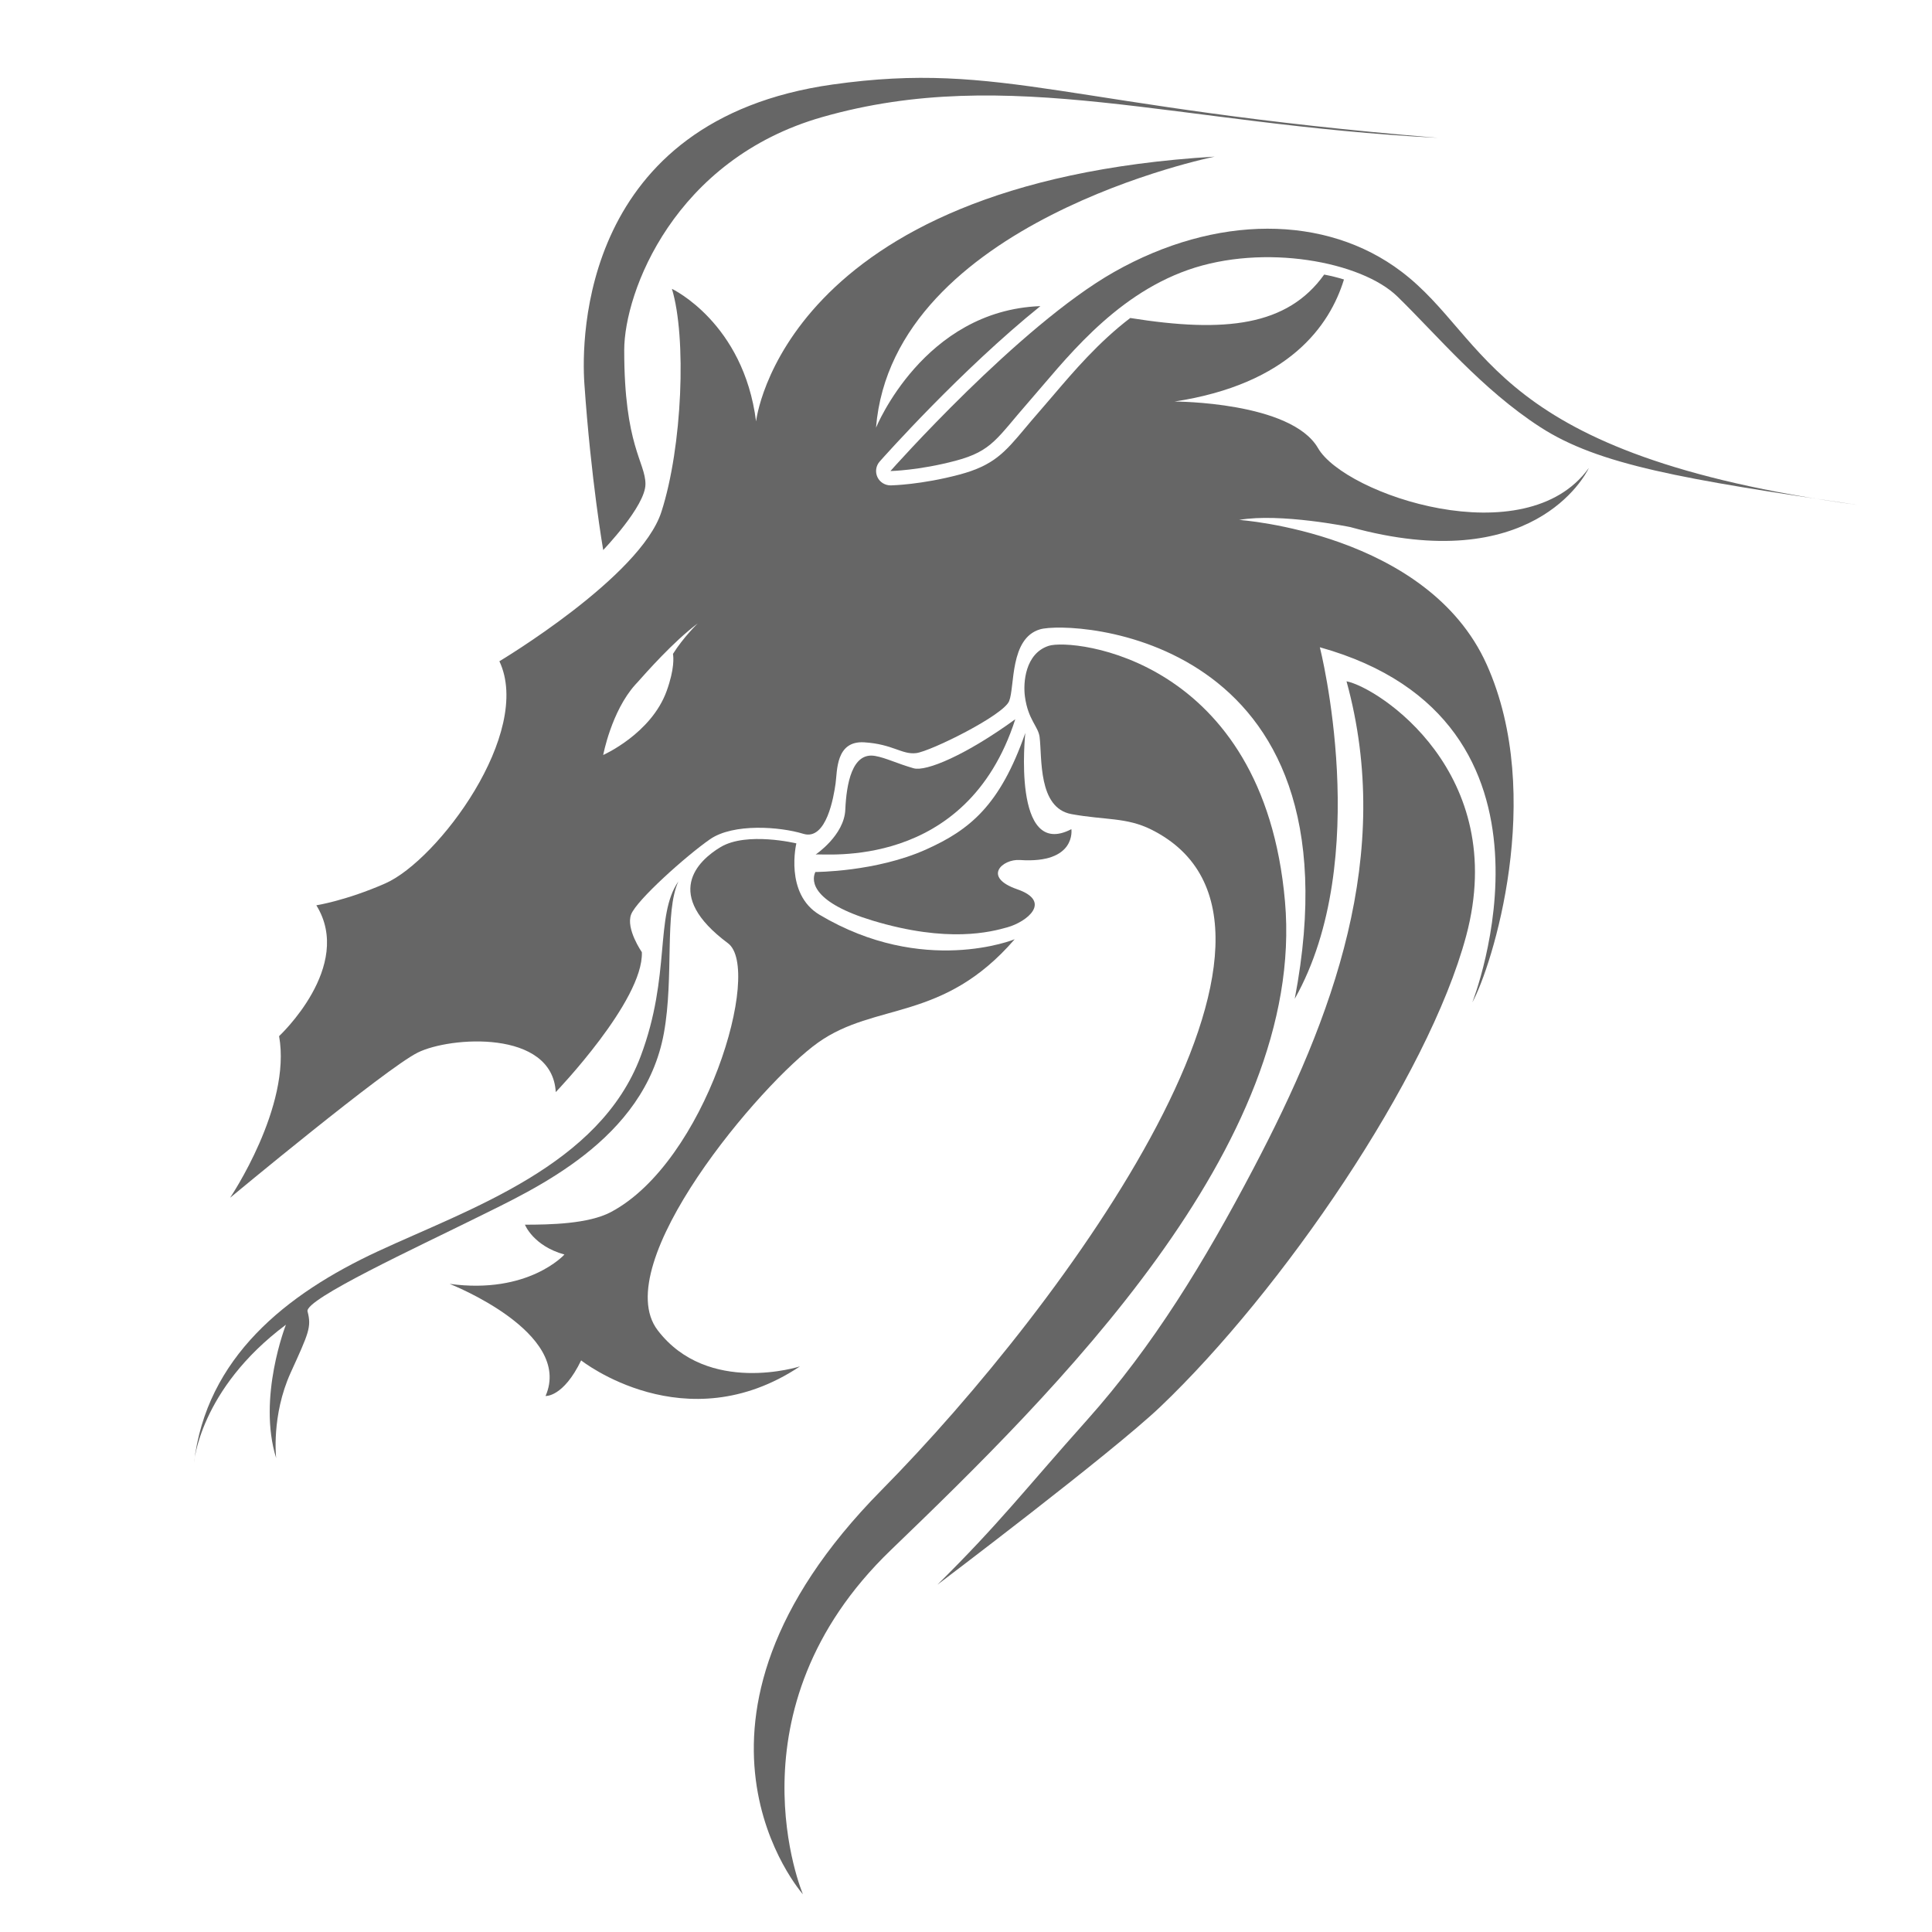
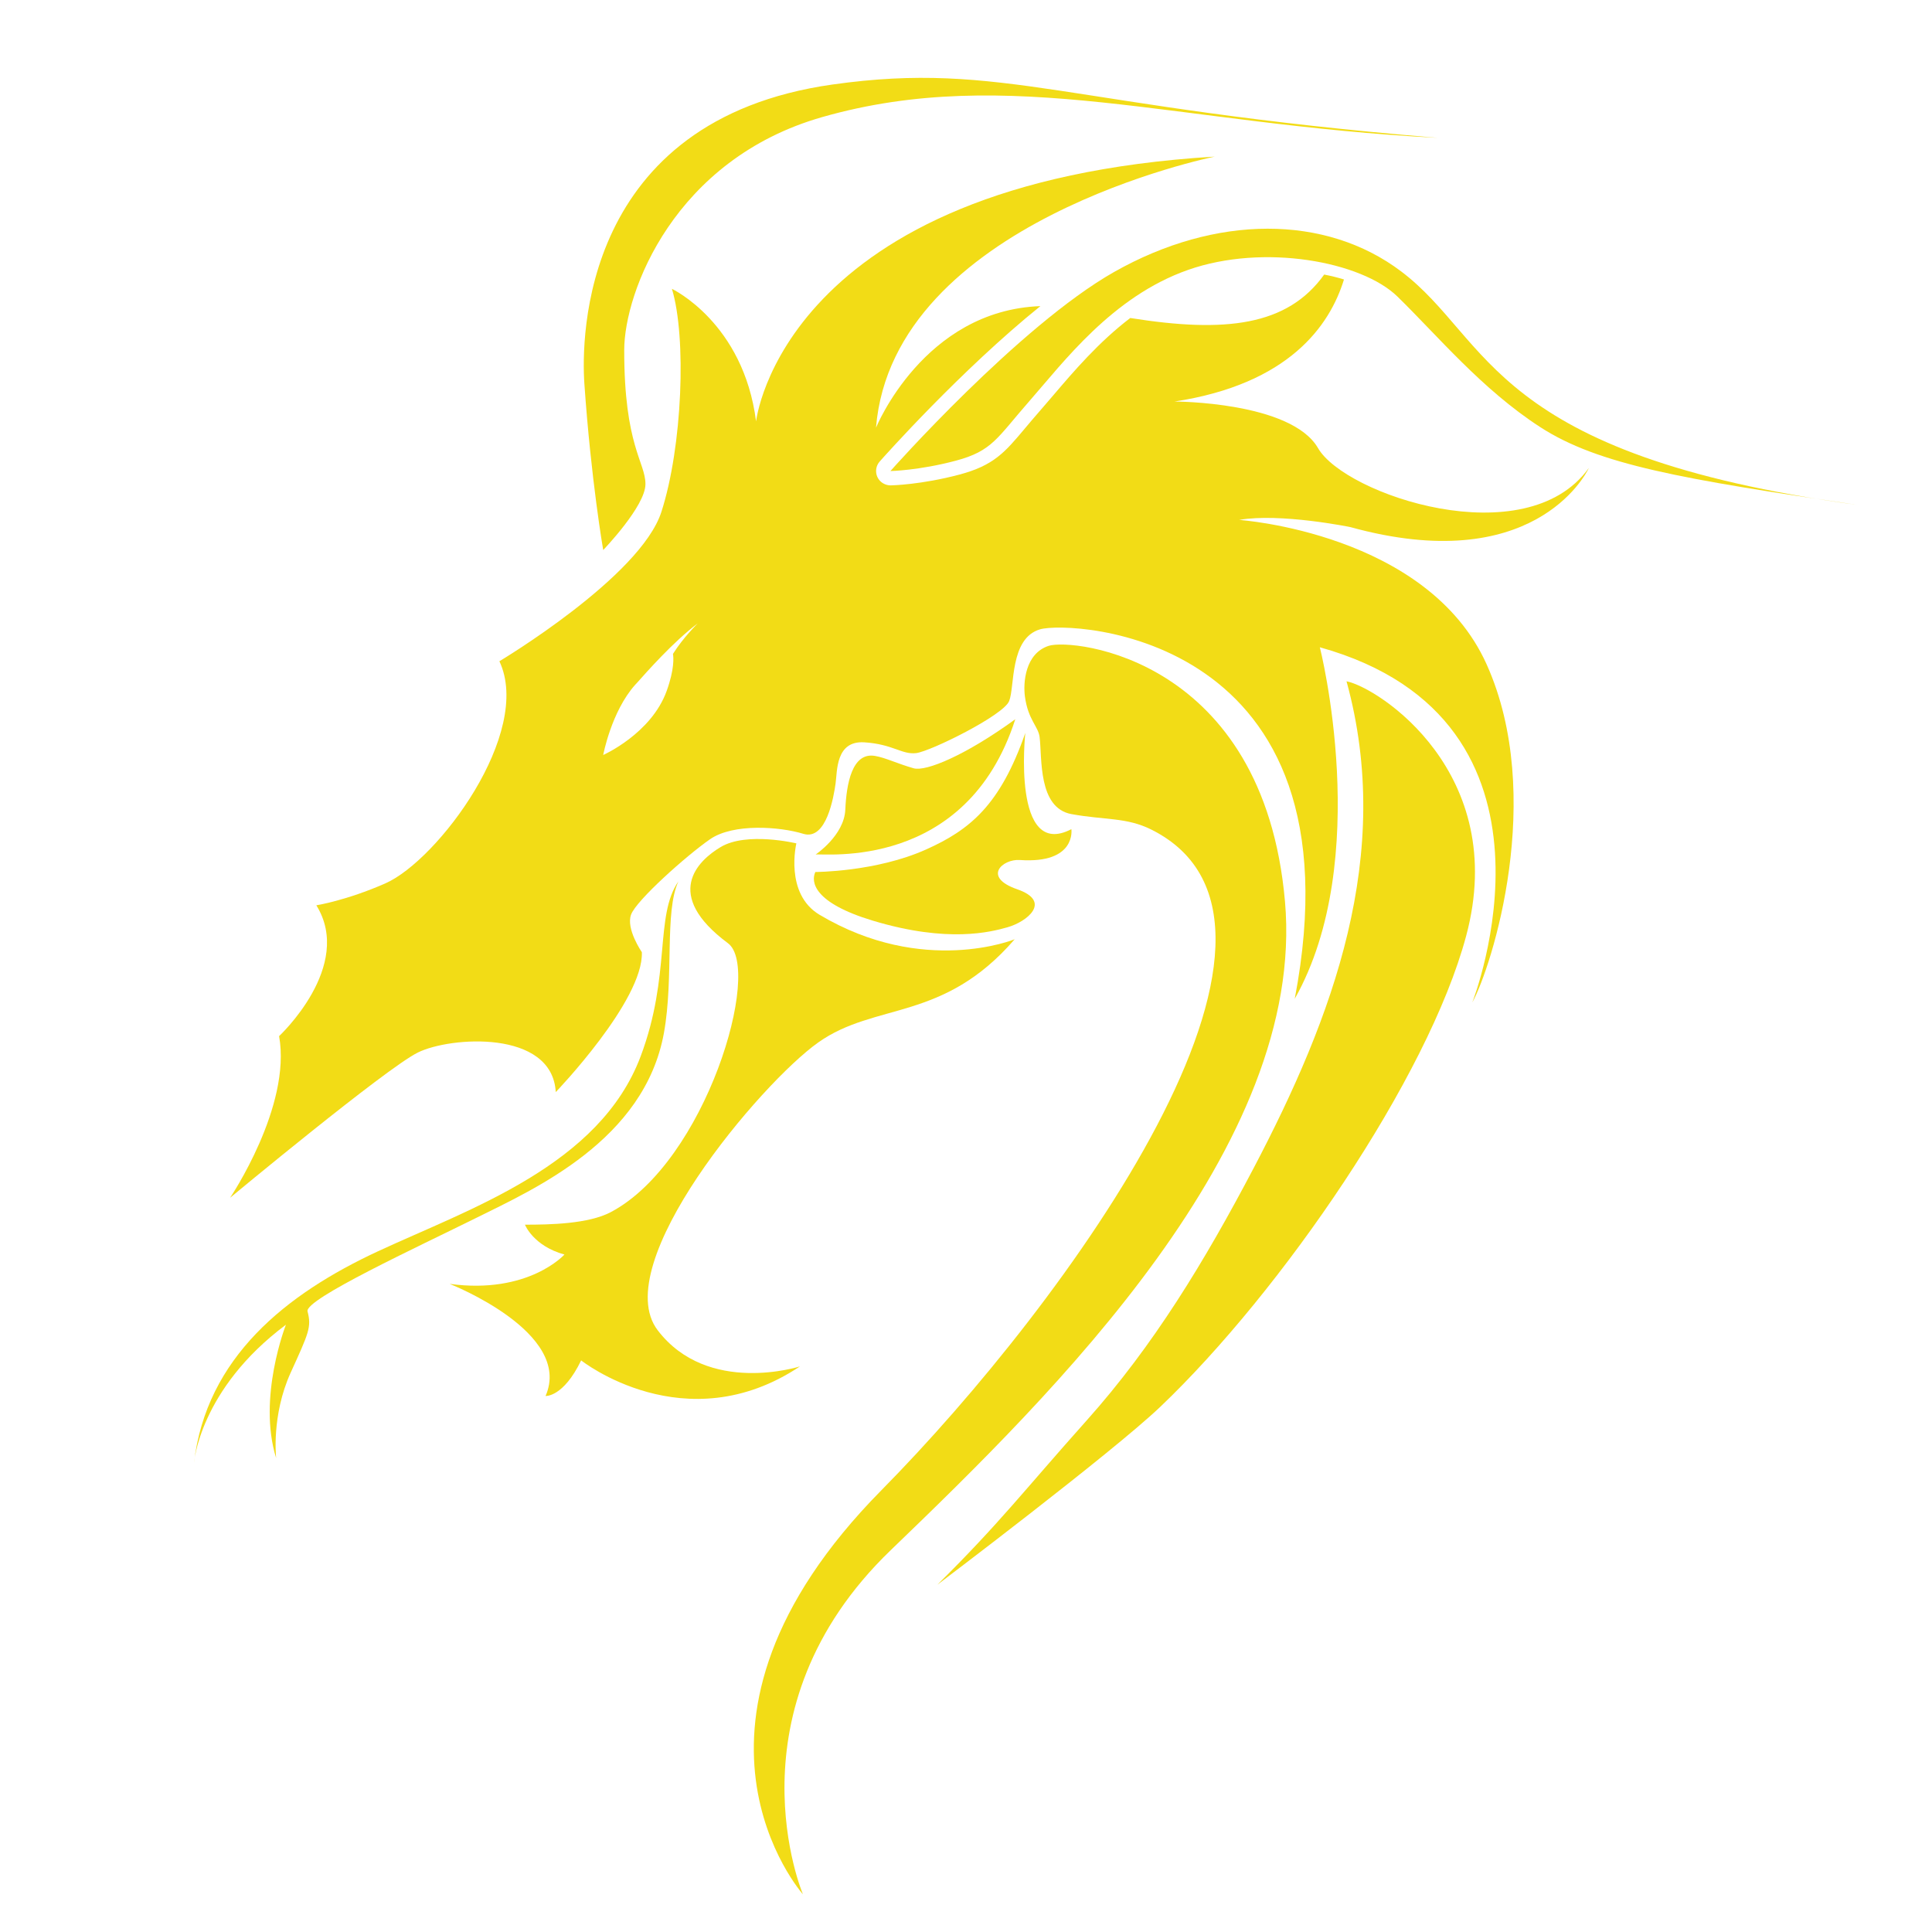
<svg xmlns="http://www.w3.org/2000/svg" xmlns:xlink="http://www.w3.org/1999/xlink" version="1.1" id="Layer_1" x="0px" y="0px" width="529px" height="529px" viewBox="0 0 529 529" enable-background="new 0 0 529 529" xml:space="preserve">
  <g display="none">
-     <defs>
-       <rect id="SVGID_1_" x="-130" y="-130" width="800" height="800" />
-     </defs>
-     <clipPath id="SVGID_2_" display="inline">
-       <use xlink:href="#SVGID_1_" overflow="visible" />
-     </clipPath>
-     <linearGradient id="SVGID_3_" gradientUnits="userSpaceOnUse" x1="-130" y1="669.998" x2="-129" y2="669.998" gradientTransform="matrix(1009.451 970.4529 970.4529 -1009.451 -519221.844 802263.875)">
-       <stop offset="0" style="stop-color:#97A6A0" />
-       <stop offset="0.199" style="stop-color:#E6E6E6" />
-       <stop offset="0.58" style="stop-color:#FFFFFF" />
-       <stop offset="0.699" style="stop-color:#E6E6E6" />
-       <stop offset="1" style="stop-color:#97A6A0" />
-     </linearGradient>
-     <polygon display="inline" clip-path="url(#SVGID_2_)" fill="url(#SVGID_3_)" points="254.249,-529.689 1069.689,254.249    285.751,1069.689 -529.69,285.751  " />
+     <g display="inline">
+       <defs>
+         <rect id="SVGID_1_" x="-130" y="-130" width="800" height="800" />
+       </defs>
+       <clipPath id="SVGID_2_">
+         <use xlink:href="#SVGID_1_" overflow="visible" />
+       </clipPath>
+       <linearGradient id="SVGID_3_" gradientUnits="userSpaceOnUse" x1="-285.912" y1="-108.045" x2="-284.912" y2="-108.045" gradientTransform="matrix(1009.451 970.4529 -970.4529 1009.451 183515.469 386301.344)">
+         <stop offset="0" style="stop-color:#97A6A0" />
+         <stop offset="0.199" style="stop-color:#E6E6E6" />
+         <stop offset="0.58" style="stop-color:#FFFFFF" />
+         <stop offset="0.699" style="stop-color:#E6E6E6" />
+         <stop offset="1" style="stop-color:#97A6A0" />
+       </linearGradient>
+       <polygon clip-path="url(#SVGID_2_)" fill="url(#SVGID_3_)" points="254.249,-529.689 1069.689,254.249 285.751,1069.689     -529.69,285.751   " />
+     </g>
  </g>
  <g>
-     <path fill="#666666" d="M369.736,144.322c49.656,13.715,64.245-14.007,65.258-16.081l-0.026-0.011   c-17.267,23.893-66.717,7.231-74.071-5.517c-7.367-12.769-39.289-12.769-39.289-12.769c31.247-4.786,42.481-20.703,46.382-33.419   c-1.685-0.526-3.503-0.974-5.416-1.347c-10.076,14.097-27.127,16.038-53.099,11.893c-8.65,6.59-15.53,14.656-21.105,21.201   c-1.266,1.485-2.465,2.893-3.604,4.19c-1.582,1.802-2.929,3.406-4.117,4.823c-5.495,6.548-8.521,10.155-17.958,12.663   c-10.443,2.775-18.476,2.949-18.812,2.955c-1.558,0.006-2.986-0.868-3.638-2.283c-0.653-1.415-0.408-3.083,0.626-4.25   c1.132-1.278,22.268-25.041,43.999-42.549c-31.969,1.162-45.007,33.29-45.007,33.29c4.608-56.456,92.75-74.228,92.75-74.228   C214.135,50,207.021,115.382,207.021,115.382c-3.456-27.075-23.043-36.293-23.043-36.293c4.032,13.25,2.88,43.206-2.881,61.065   c-5.761,17.859-44.358,40.902-44.358,40.902c9.217,19.588-16.84,54.493-31.242,60.83c-10.677,4.698-18.879,5.996-18.879,5.996   c10.371,16.706-10.199,35.821-10.199,35.821c3.456,19.284-13.42,44.256-13.42,44.256s42.518-35.319,51.358-39.74   c8.841-4.42,36.834-6.384,37.816,10.805c0,0,24.065-25.047,23.573-38.307c0,0-4.42-6.384-2.946-10.314   c1.473-3.928,15.225-16.189,21.609-20.608c6.384-4.42,19.153-3.456,25.538-1.492c6.384,1.965,8.348-10.313,8.839-13.751   c0.492-3.438,0-11.787,7.859-11.296c7.857,0.492,10.313,3.438,14.242,2.947c3.929-0.491,23.844-10.313,25.428-14.242   s0.11-17.189,8.459-19.644c8.35-2.456,88.892,0.981,69.738,101.169c21.609-38.307,6.876-96.258,6.876-96.258   c72.193,20.135,41.744,97.24,41.744,97.24c5.401-9.822,20.136-56.479,3.93-92.546c-16.207-36.068-67.774-39.564-67.774-39.564   C350.583,140.394,369.736,144.322,369.736,144.322 M184.263,179.045c0.156,0.885,0.459,4.084-1.72,10.136   c-4.222,11.725-17.38,17.542-17.38,17.542s2.233-11.934,8.753-19.218c0.185-0.206,0.372-0.406,0.562-0.605   c2.378-2.659,9.848-11.183,16.573-16.208C191.051,170.692,187.113,174.5,184.263,179.045" />
-     <path fill="#666666" d="M224.402,250.474c28.443,16.945,53.426,6.706,53.426,6.706c-19.648,22.718-38.073,17.125-53.789,28.255   c-15.716,11.133-57.713,60.792-43.962,78.8c13.751,18.006,38.962,9.894,38.962,9.894c-31.432,20.953-59.916-1.639-59.916-1.639   c-4.91,10.15-9.741,9.742-9.741,9.742c7.613-17.435-26.274-30.695-26.274-30.695c21.608,2.947,31.439-8.034,31.439-8.034   c-8.555-2.367-10.812-8.172-10.812-8.172c6.875,0,17.375-0.202,23.502-3.438c26.029-13.752,41.596-66.56,32.082-73.631   c-17.901-13.308-8.335-22.554-1.986-26.339c7.152-4.265,20.717-1,20.717-1S214.735,244.715,224.402,250.474" />
-     <path fill="#666666" d="M277.993,196.935c-13.534,9.825-24.427,14.398-27.834,13.426c-4.591-1.311-7.572-2.852-10.548-3.378   c-6.338-1.118-7.847,7.711-8.16,14.735c-0.313,7.025-8.125,12.261-8.125,12.261C225.341,233.552,264.573,238.691,277.993,196.935" />
-     <path fill="#666666" d="M223.251,238.759c0,0,16.555,0,30.268-6.14c12.001-5.373,20.307-12.091,27.221-31.928   c0,0-3.756,34.855,12.614,26.343c0,0,1.446,9.518-14.13,8.444c-4.675-0.322-10.372,4.66-0.71,8.01   c9.649,3.345,2.698,8.903-2.687,10.417c-4.473,1.258-16.214,4.401-36.841-1.819C222.696,247.173,222,241.42,223.251,238.759" />
-     <path fill="#666666" d="M315.254,227.153c52.115,26.083-23.447,129.787-73.892,180.863   c-63.111,63.902-21.508,110.665-21.508,110.665s-21.463-50.421,24.037-94.23c44.562-42.905,113.824-110.811,107.951-177.618   c-5.873-66.808-58.228-72.097-64.691-70c-6.464,2.098-7.032,10.101-6.515,13.904c0.868,6.38,3.652,8.145,4.018,11.065   c0.708,5.667-0.498,19.432,8.732,21.11C302.616,224.59,308.449,223.747,315.254,227.153" />
-     <path fill="#666666" d="M317.711,385.187c33.098-31.548,73.312-90,83.739-128.926c11.955-44.63-23.991-67.99-32.76-69.717   c13.049,47.443-3.688,91.94-25.471,133.375c-13.411,25.51-27.394,48.547-45.62,68.946c-17.304,19.367-23.771,28.066-40.918,45.031   C256.682,433.896,304.485,397.794,317.711,385.187" />
-     <path fill="#666666" d="M393.706,37.742C292.108,29.407,274.76,16.528,227.949,23.141c-68.833,9.725-68.796,69.581-67.942,81.916   c1.822,26.352,5.156,45.545,5.156,45.545s11.569-12.003,11.569-18.044c0-6.042-5.832-10.463-5.814-36.704   c0.011-15.878,13.713-52.236,54.227-63.8C276.314,17.449,321.986,34.057,393.706,37.742" />
-     <path fill="#666666" d="M508.7,138.261c-100.99-13.772-100.285-45.199-125.004-63.914c-20.729-15.694-50.869-15.614-78.636,0.12   c-26.063,14.769-61.252,54.509-61.252,54.509s7.772-0.14,17.873-2.825c10.077-2.678,11.314-6.239,20.132-16.281   c9.308-10.6,22.687-28.659,43.479-35.965c20.791-7.305,47.516-2.289,57.336,7.291c11.078,10.807,23.077,25.358,39.064,35.726   C437.68,127.29,460.677,131.199,508.7,138.261" />
-     <path fill="#666666" d="M181.79,282.827c-5.311,29.361-35.491,42.745-51.249,50.574c-15.756,7.827-47.209,22.357-46.334,25.673   c1.136,4.299,0.31,5.933-4.623,16.789c-5.327,11.722-3.968,23.38-3.968,23.38c-5.173-16.548,2.671-36.521,2.671-36.521   c-23.753,17.738-25.182,37.906-25.182,37.906c3.369-28.928,25.212-46.324,50.424-58.031c25.212-11.705,60.652-23.455,71.891-53.379   c8.355-22.242,3.79-38.435,10.33-47.881C181.882,249.749,184.57,267.455,181.79,282.827" />
+     <path fill="#F2DC16" d="M369.736,144.322c49.656,13.715,64.245-14.007,65.258-16.081l-0.025-0.011   c-17.268,23.893-66.717,7.23-74.071-5.518c-7.367-12.769-39.289-12.769-39.289-12.769c31.247-4.786,42.481-20.703,46.382-33.419   c-1.685-0.526-3.503-0.974-5.416-1.347c-10.075,14.097-27.127,16.037-53.099,11.893c-8.649,6.59-15.53,14.656-21.104,21.201   c-1.267,1.484-2.466,2.893-3.604,4.189c-1.582,1.803-2.929,3.406-4.117,4.823c-5.495,6.548-8.521,10.155-17.958,12.663   c-10.442,2.775-18.476,2.949-18.812,2.955c-1.559,0.006-2.986-0.868-3.639-2.283s-0.407-3.083,0.626-4.25   c1.133-1.278,22.269-25.041,43.999-42.549c-31.969,1.162-45.007,33.29-45.007,33.29c4.608-56.456,92.75-74.229,92.75-74.229   C214.135,50,207.021,115.382,207.021,115.382c-3.456-27.074-23.043-36.293-23.043-36.293c4.032,13.25,2.88,43.206-2.881,61.065   s-44.358,40.902-44.358,40.902c9.218,19.588-16.84,54.492-31.241,60.83c-10.678,4.697-18.879,5.995-18.879,5.995   c10.37,16.706-10.199,35.821-10.199,35.821c3.456,19.284-13.42,44.257-13.42,44.257s42.518-35.319,51.357-39.74   c8.841-4.421,36.834-6.385,37.816,10.805c0,0,24.064-25.047,23.573-38.308c0,0-4.42-6.384-2.946-10.313   c1.473-3.928,15.225-16.189,21.609-20.608c6.384-4.42,19.152-3.456,25.537-1.491s8.349-10.313,8.84-13.751   c0.491-3.438,0-11.787,7.858-11.297c7.857,0.492,10.313,3.438,14.242,2.947s23.844-10.312,25.428-14.242   c1.584-3.929,0.11-17.188,8.459-19.644c8.351-2.456,88.893,0.98,69.738,101.169c21.609-38.307,6.876-96.258,6.876-96.258   c72.192,20.135,41.744,97.239,41.744,97.239c5.4-9.821,20.136-56.479,3.93-92.546c-16.207-36.067-67.773-39.563-67.773-39.563   C350.583,140.394,369.736,144.322,369.736,144.322 M184.263,179.045c0.156,0.886,0.459,4.084-1.72,10.137   c-4.223,11.725-17.38,17.542-17.38,17.542s2.232-11.935,8.753-19.219c0.185-0.206,0.372-0.405,0.562-0.604   c2.378-2.659,9.849-11.184,16.573-16.208C191.051,170.692,187.113,174.5,184.263,179.045" />
+     <path fill="#F2DC16" d="M224.402,250.474c28.443,16.944,53.427,6.706,53.427,6.706c-19.648,22.718-38.073,17.125-53.789,28.255   c-15.717,11.133-57.713,60.792-43.962,78.8c13.751,18.006,38.962,9.895,38.962,9.895c-31.433,20.952-59.916-1.64-59.916-1.64   c-4.91,10.15-9.741,9.742-9.741,9.742c7.613-17.435-26.274-30.695-26.274-30.695c21.608,2.947,31.439-8.033,31.439-8.033   c-8.555-2.367-10.812-8.173-10.812-8.173c6.875,0,17.375-0.201,23.502-3.438c26.029-13.752,41.597-66.561,32.082-73.631   c-17.9-13.309-8.335-22.555-1.985-26.34c7.151-4.265,20.717-1,20.717-1S214.735,244.715,224.402,250.474" />
+     <path fill="#F2DC16" d="M277.993,196.935c-13.534,9.825-24.428,14.397-27.834,13.426c-4.592-1.312-7.572-2.853-10.549-3.378   c-6.338-1.118-7.847,7.711-8.159,14.734c-0.313,7.025-8.125,12.262-8.125,12.262C225.341,233.552,264.573,238.691,277.993,196.935" />
+     <path fill="#F2DC16" d="M223.251,238.759c0,0,16.555,0,30.268-6.14c12.001-5.373,20.308-12.091,27.222-31.928   c0,0-3.757,34.854,12.613,26.343c0,0,1.446,9.519-14.13,8.444c-4.675-0.322-10.372,4.66-0.71,8.01   c9.649,3.345,2.698,8.903-2.687,10.417c-4.474,1.258-16.215,4.401-36.842-1.819C222.696,247.173,222,241.42,223.251,238.759" />
+     <path fill="#F2DC16" d="M315.254,227.153c52.115,26.083-23.447,129.787-73.893,180.863   c-63.11,63.902-21.508,110.665-21.508,110.665s-21.463-50.421,24.037-94.23c44.562-42.904,113.824-110.811,107.951-177.618   s-58.229-72.097-64.691-70c-6.464,2.099-7.031,10.102-6.515,13.904c0.868,6.38,3.652,8.145,4.018,11.064   c0.708,5.667-0.498,19.433,8.732,21.11S308.449,223.747,315.254,227.153" />
+     <path fill="#F2DC16" d="M317.711,385.187c33.098-31.548,73.312-90,83.738-128.926c11.955-44.631-23.99-67.99-32.76-69.718   c13.049,47.443-3.688,91.94-25.471,133.376c-13.411,25.51-27.394,48.547-45.62,68.945c-17.304,19.367-23.771,28.066-40.918,45.031   C256.682,433.896,304.485,397.795,317.711,385.187" />
+     <path fill="#F2DC16" d="M393.706,37.742C292.108,29.407,274.76,16.528,227.949,23.141c-68.833,9.725-68.797,69.581-67.942,81.916   c1.822,26.352,5.156,45.545,5.156,45.545s11.568-12.003,11.568-18.044c0-6.042-5.832-10.463-5.813-36.704   c0.011-15.878,13.713-52.236,54.227-63.8C276.314,17.449,321.986,34.057,393.706,37.742" />
+     <path fill="#F2DC16" d="M508.699,138.261C407.71,124.489,408.414,93.062,383.696,74.347c-20.729-15.694-50.868-15.614-78.636,0.119   c-26.062,14.77-61.252,54.51-61.252,54.51s7.772-0.141,17.873-2.825c10.077-2.678,11.314-6.239,20.132-16.281   c9.309-10.6,22.688-28.659,43.479-35.965c20.791-7.305,47.516-2.289,57.336,7.291c11.078,10.807,23.076,25.358,39.063,35.726   C437.68,127.29,460.677,131.199,508.699,138.261" />
+     <path fill="#F2DC16" d="M181.79,282.827c-5.312,29.361-35.491,42.745-51.249,50.574c-15.756,7.827-47.209,22.357-46.334,25.673   c1.136,4.299,0.31,5.934-4.623,16.789c-5.327,11.723-3.968,23.38-3.968,23.38c-5.174-16.548,2.671-36.521,2.671-36.521   c-23.753,17.738-25.183,37.906-25.183,37.906c3.369-28.929,25.212-46.324,50.424-58.031c25.213-11.705,60.652-23.455,71.892-53.379   c8.354-22.242,3.79-38.436,10.33-47.882C181.882,249.749,184.57,267.455,181.79,282.827" />
  </g>
  <rect x="-130" y="-130" display="none" fill="none" width="800" height="800" />
</svg>
